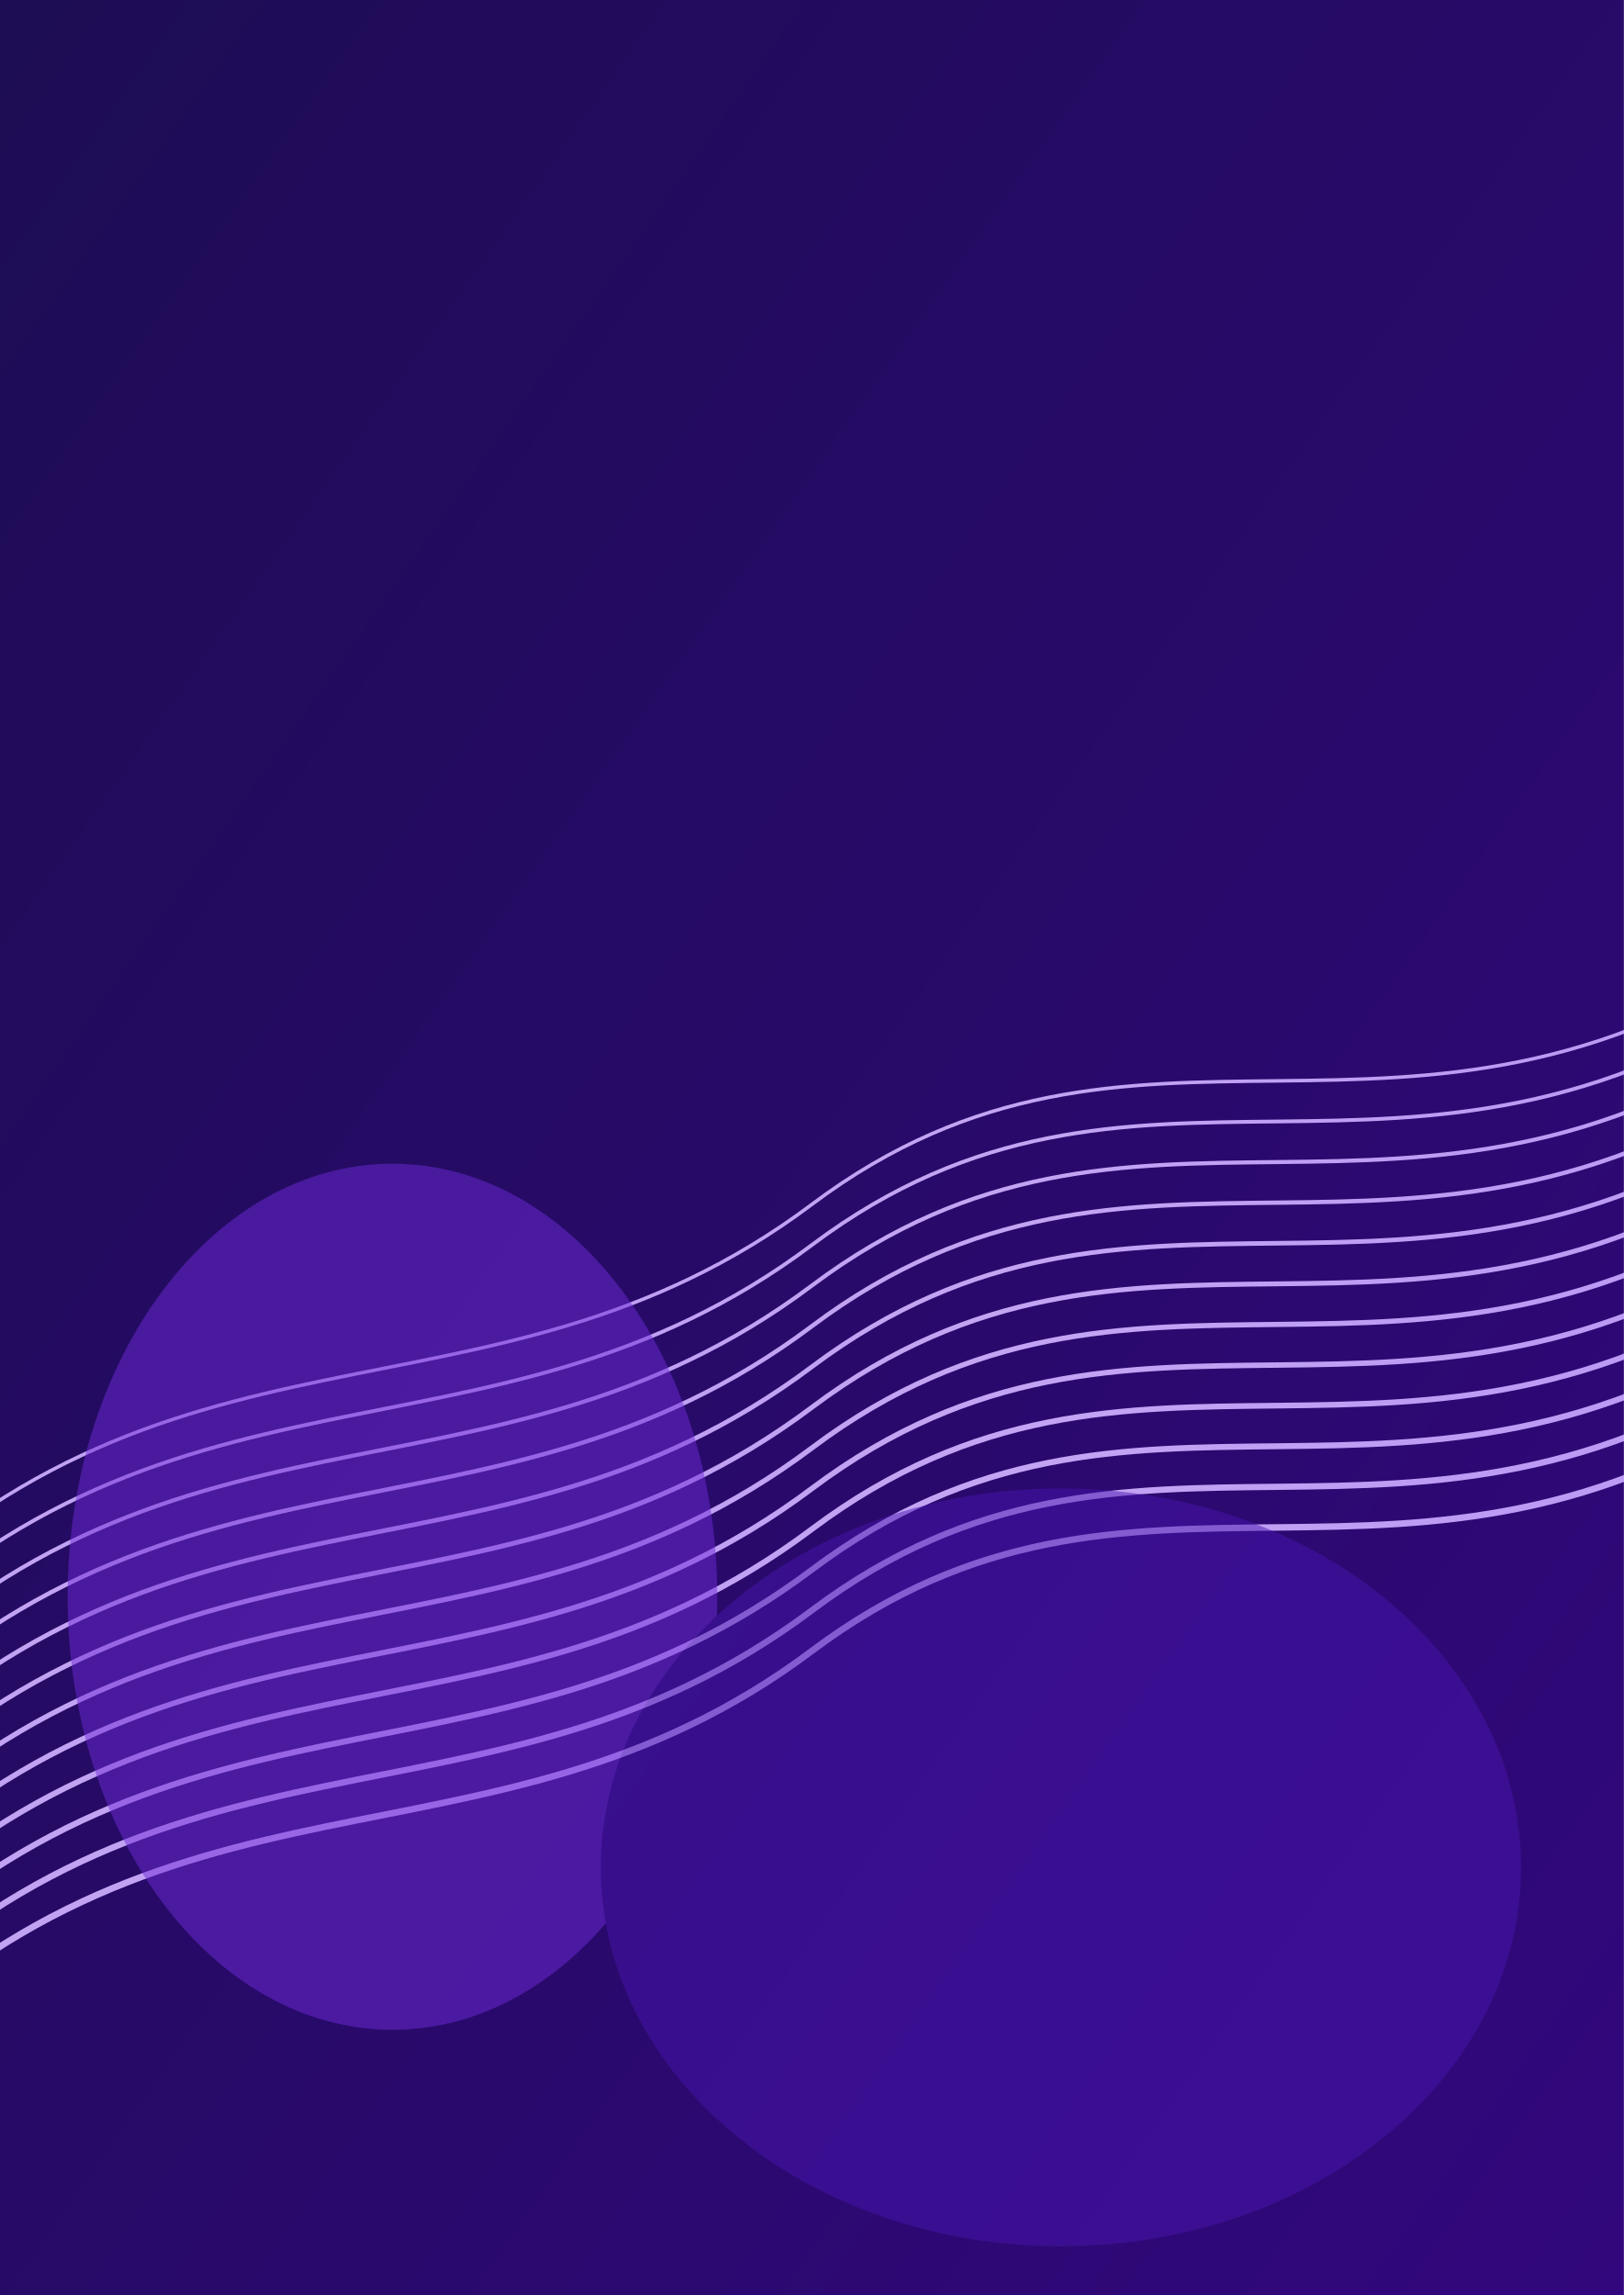
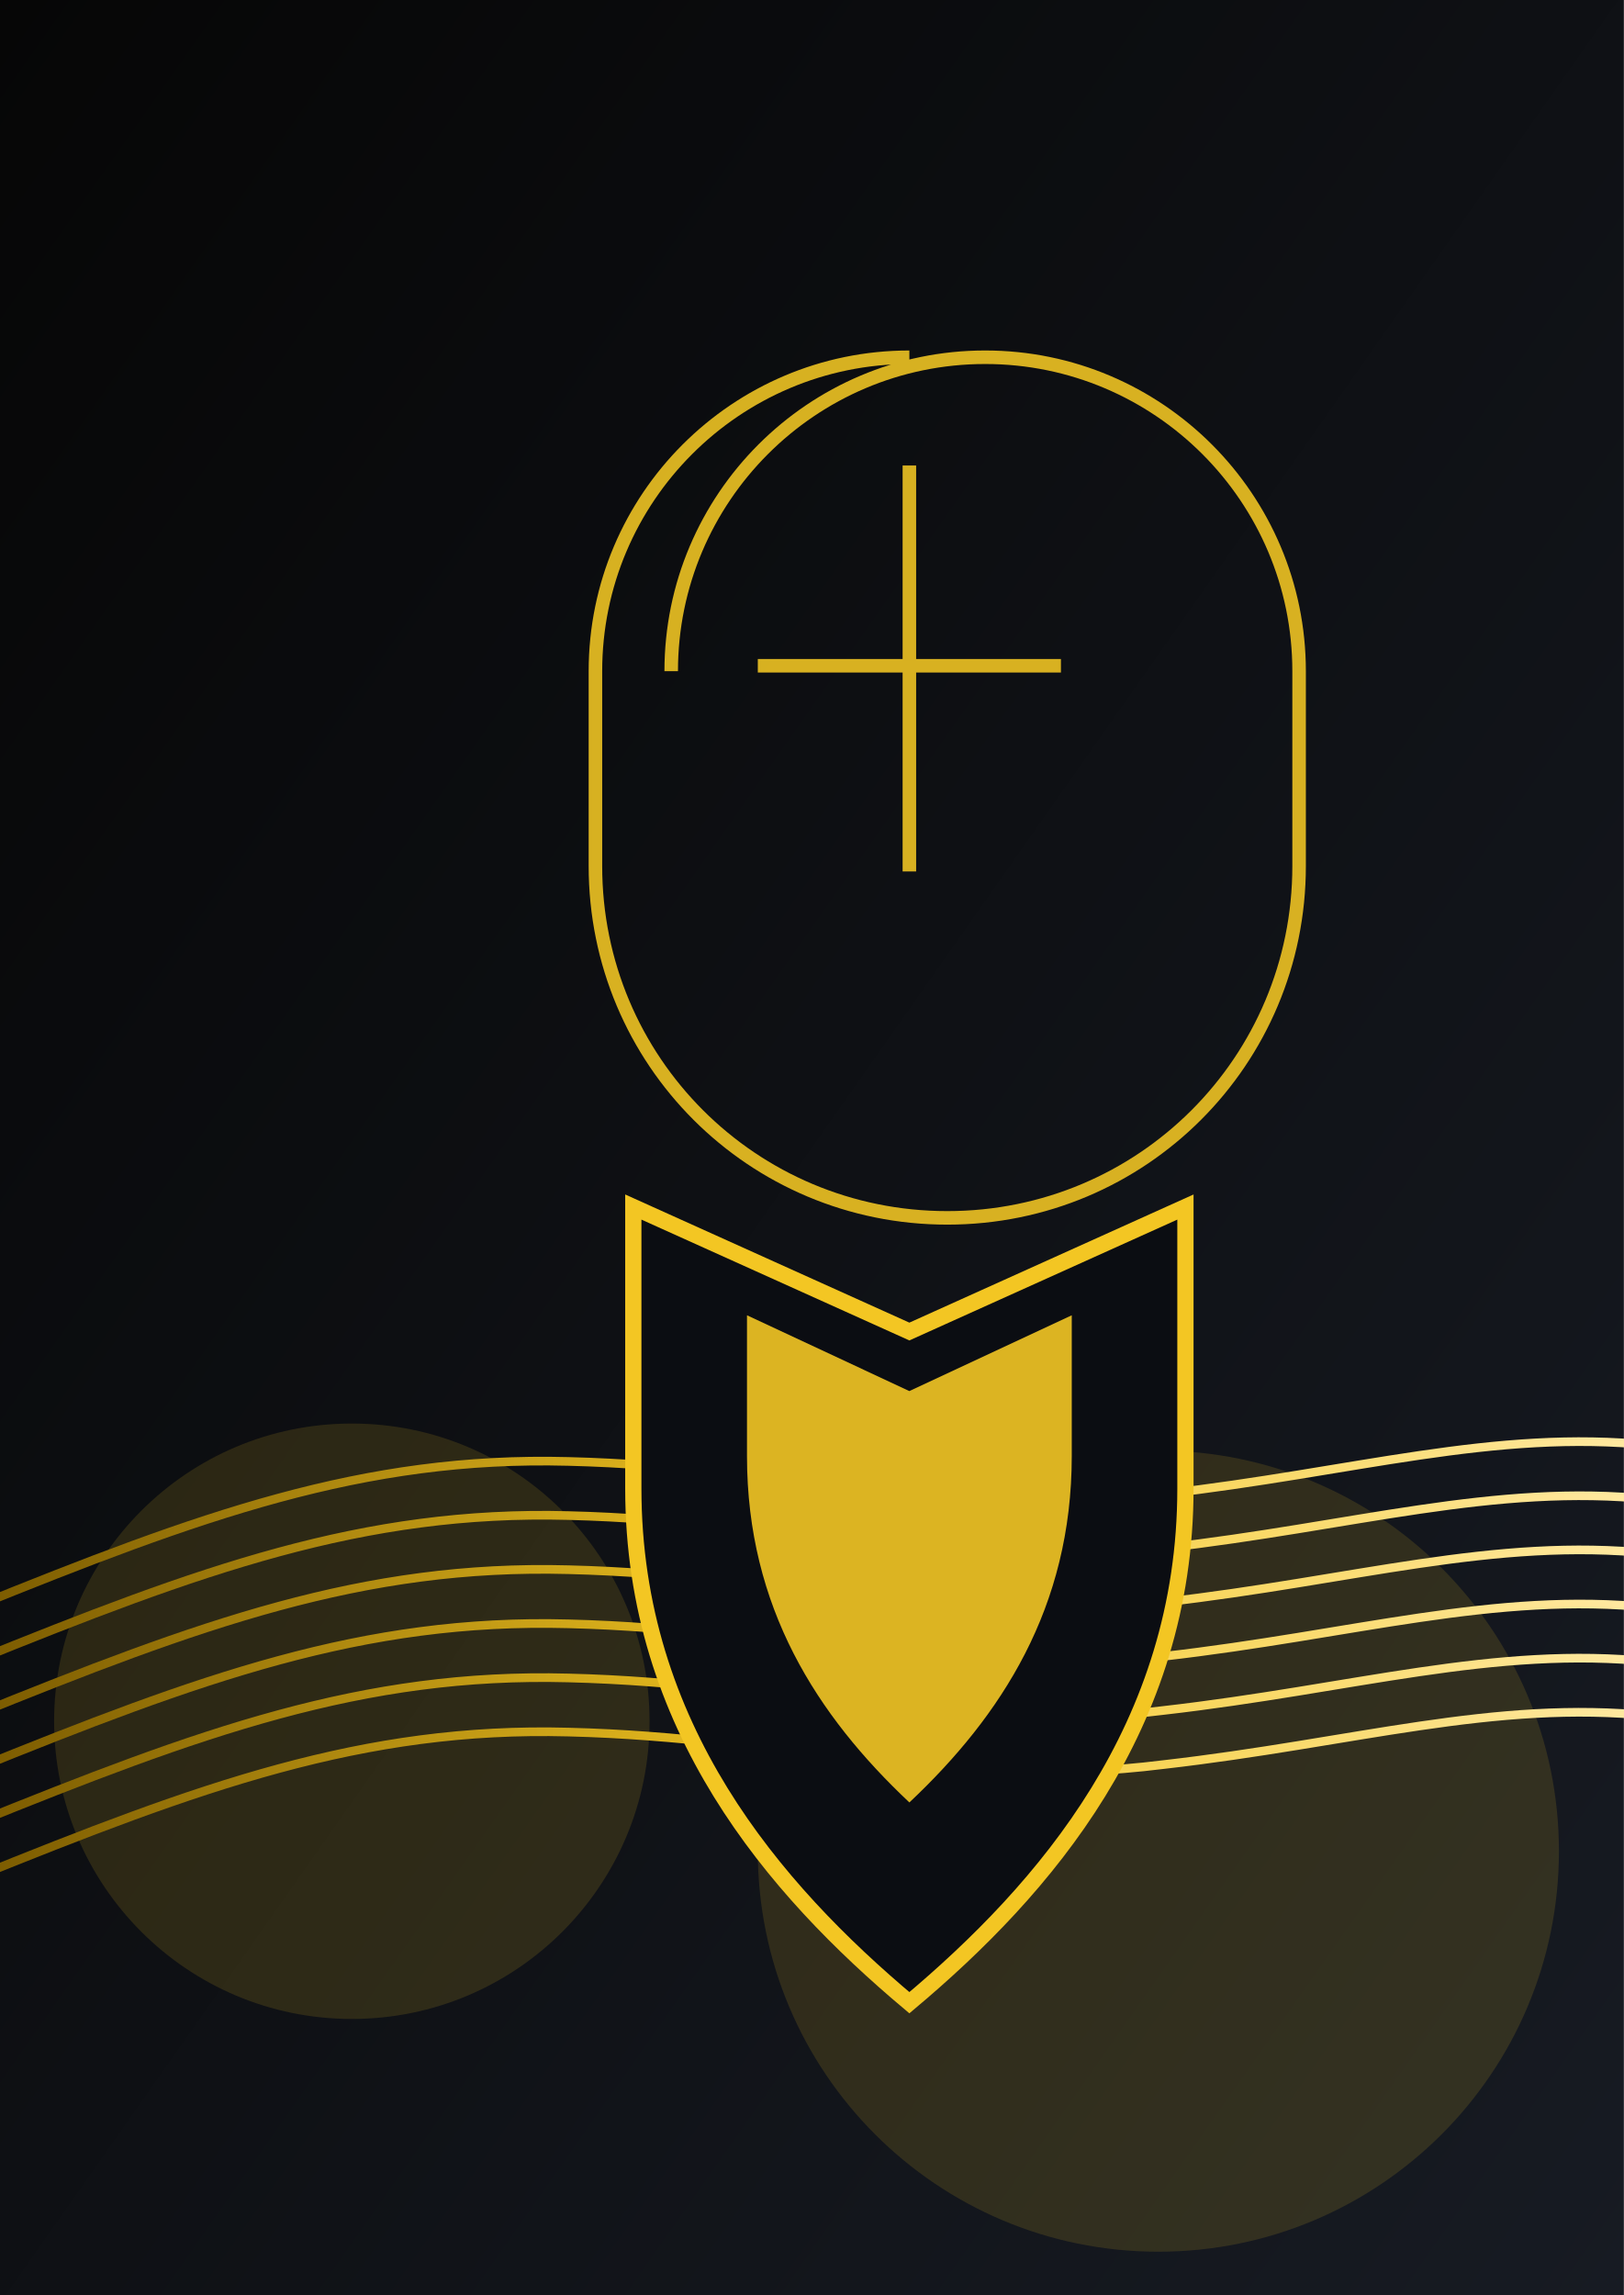
- <svg xmlns="http://www.w3.org/2000/svg" viewBox="0 0 600 848" role="img" aria-label="Abstract governance wave pattern">
+ <svg xmlns="http://www.w3.org/2000/svg" viewBox="0 0 600 848" role="img" aria-label="Gotham inspired responsible AI governance artwork">
  <defs>
-     <linearGradient id="bg" x1="0" y1="0" x2="1" y2="1">
-       <stop offset="0" stop-color="#1d0d54" />
-       <stop offset="1" stop-color="#32077d" />
+     <linearGradient id="govBg" x1="0" y1="0" x2="1" y2="1">
+       <stop offset="0" stop-color="#060606" />
+       <stop offset="1" stop-color="#171b23" />
    </linearGradient>
-     <linearGradient id="line" x1="0" y1="0" x2="1" y2="1">
-       <stop offset="0" stop-color="#f4dbff" />
-       <stop offset="1" stop-color="#9e77ff" />
+     <linearGradient id="govLine" x1="0" y1="0" x2="1" y2="0">
+       <stop offset="0" stop-color="#7a5a00" />
+       <stop offset="0.5" stop-color="#f3c623" />
+       <stop offset="1" stop-color="#ffe9a3" />
    </linearGradient>
  </defs>
-   <rect width="600" height="848" fill="url(#bg)" />
-   <g stroke="url(#line)" fill="none" stroke-linecap="round" opacity="0.92">
-     <path d="M-60 770 C 60 640, 180 700, 300 610 S 520 610, 660 515" stroke-width="2.4" />
-     <path d="M-60 755 C 60 625, 180 685, 300 595 S 520 595, 660 500" stroke-width="2.3" />
-     <path d="M-60 740 C 60 610, 180 670, 300 580 S 520 580, 660 485" stroke-width="2.2" />
-     <path d="M-60 725 C 60 595, 180 655, 300 565 S 520 565, 660 470" stroke-width="2.1" />
-     <path d="M-60 710 C 60 580, 180 640, 300 550 S 520 550, 660 455" stroke-width="2" />
-     <path d="M-60 695 C 60 565, 180 625, 300 535 S 520 535, 660 440" stroke-width="1.9" />
-     <path d="M-60 680 C 60 550, 180 610, 300 520 S 520 520, 660 425" stroke-width="1.8" />
-     <path d="M-60 665 C 60 535, 180 595, 300 505 S 520 505, 660 410" stroke-width="1.7" />
-     <path d="M-60 650 C 60 520, 180 580, 300 490 S 520 490, 660 395" stroke-width="1.6" />
-     <path d="M-60 635 C 60 505, 180 565, 300 475 S 520 475, 660 380" stroke-width="1.5" />
-     <path d="M-60 620 C 60 490, 180 550, 300 460 S 520 460, 660 365" stroke-width="1.4" />
-     <path d="M-60 605 C 60 475, 180 535, 300 445 S 520 445, 660 350" stroke-width="1.3" />
+   <rect width="600" height="848" fill="url(#govBg)" />
+   <g opacity="0.14" fill="#f3c623">
+     <circle cx="130" cy="636" r="110" />
+     <circle cx="428" cy="684" r="148" />
  </g>
-   <g opacity="0.5">
-     <ellipse cx="145" cy="590" rx="120" ry="160" fill="#6d2ad8" />
-     <ellipse cx="392" cy="690" rx="170" ry="140" fill="#4814ad" />
+   <g fill="none" stroke="url(#govLine)" stroke-width="3.2">
+     <path d="M-10 594C74 560 134 538 210 540c82 2 140 22 220 12 70-8 122-24 180-18" />
+     <path d="M-10 614C74 580 134 558 210 560c82 2 140 22 220 12 70-8 122-24 180-18" />
+     <path d="M-10 634C74 600 134 578 210 580c82 2 140 22 220 12 70-8 122-24 180-18" />
+     <path d="M-10 654C74 620 134 598 210 600c82 2 140 22 220 12 70-8 122-24 180-18" />
+     <path d="M-10 674C74 640 134 618 210 620c82 2 140 22 220 12 70-8 122-24 180-18" />
+     <path d="M-10 694C74 660 134 638 210 640c82 2 140 22 220 12 70-8 122-24 180-18" />
  </g>
+   <g fill="none" stroke="#f3c623" stroke-width="5" opacity="0.88">
+     <path d="M248 248c0-64 52-116 116-116s116 52 116 116v72c0 72-58 130-130 130S220 392 220 320v-72c0-64 52-116 116-116" />
+     <path d="M336 172v150" />
+     <path d="M280 246h112" />
+   </g>
+   <path d="M336 492 234 446v104c0 88 52 148 102 190 50-42 102-102 102-190V446Z" fill="#0b0d12" stroke="#f3c623" stroke-width="6" />
+   <path d="M336 514 276 486v52c0 56 26 96 60 128 34-32 60-72 60-128v-52Z" fill="#f3c623" opacity="0.9" />
</svg>
